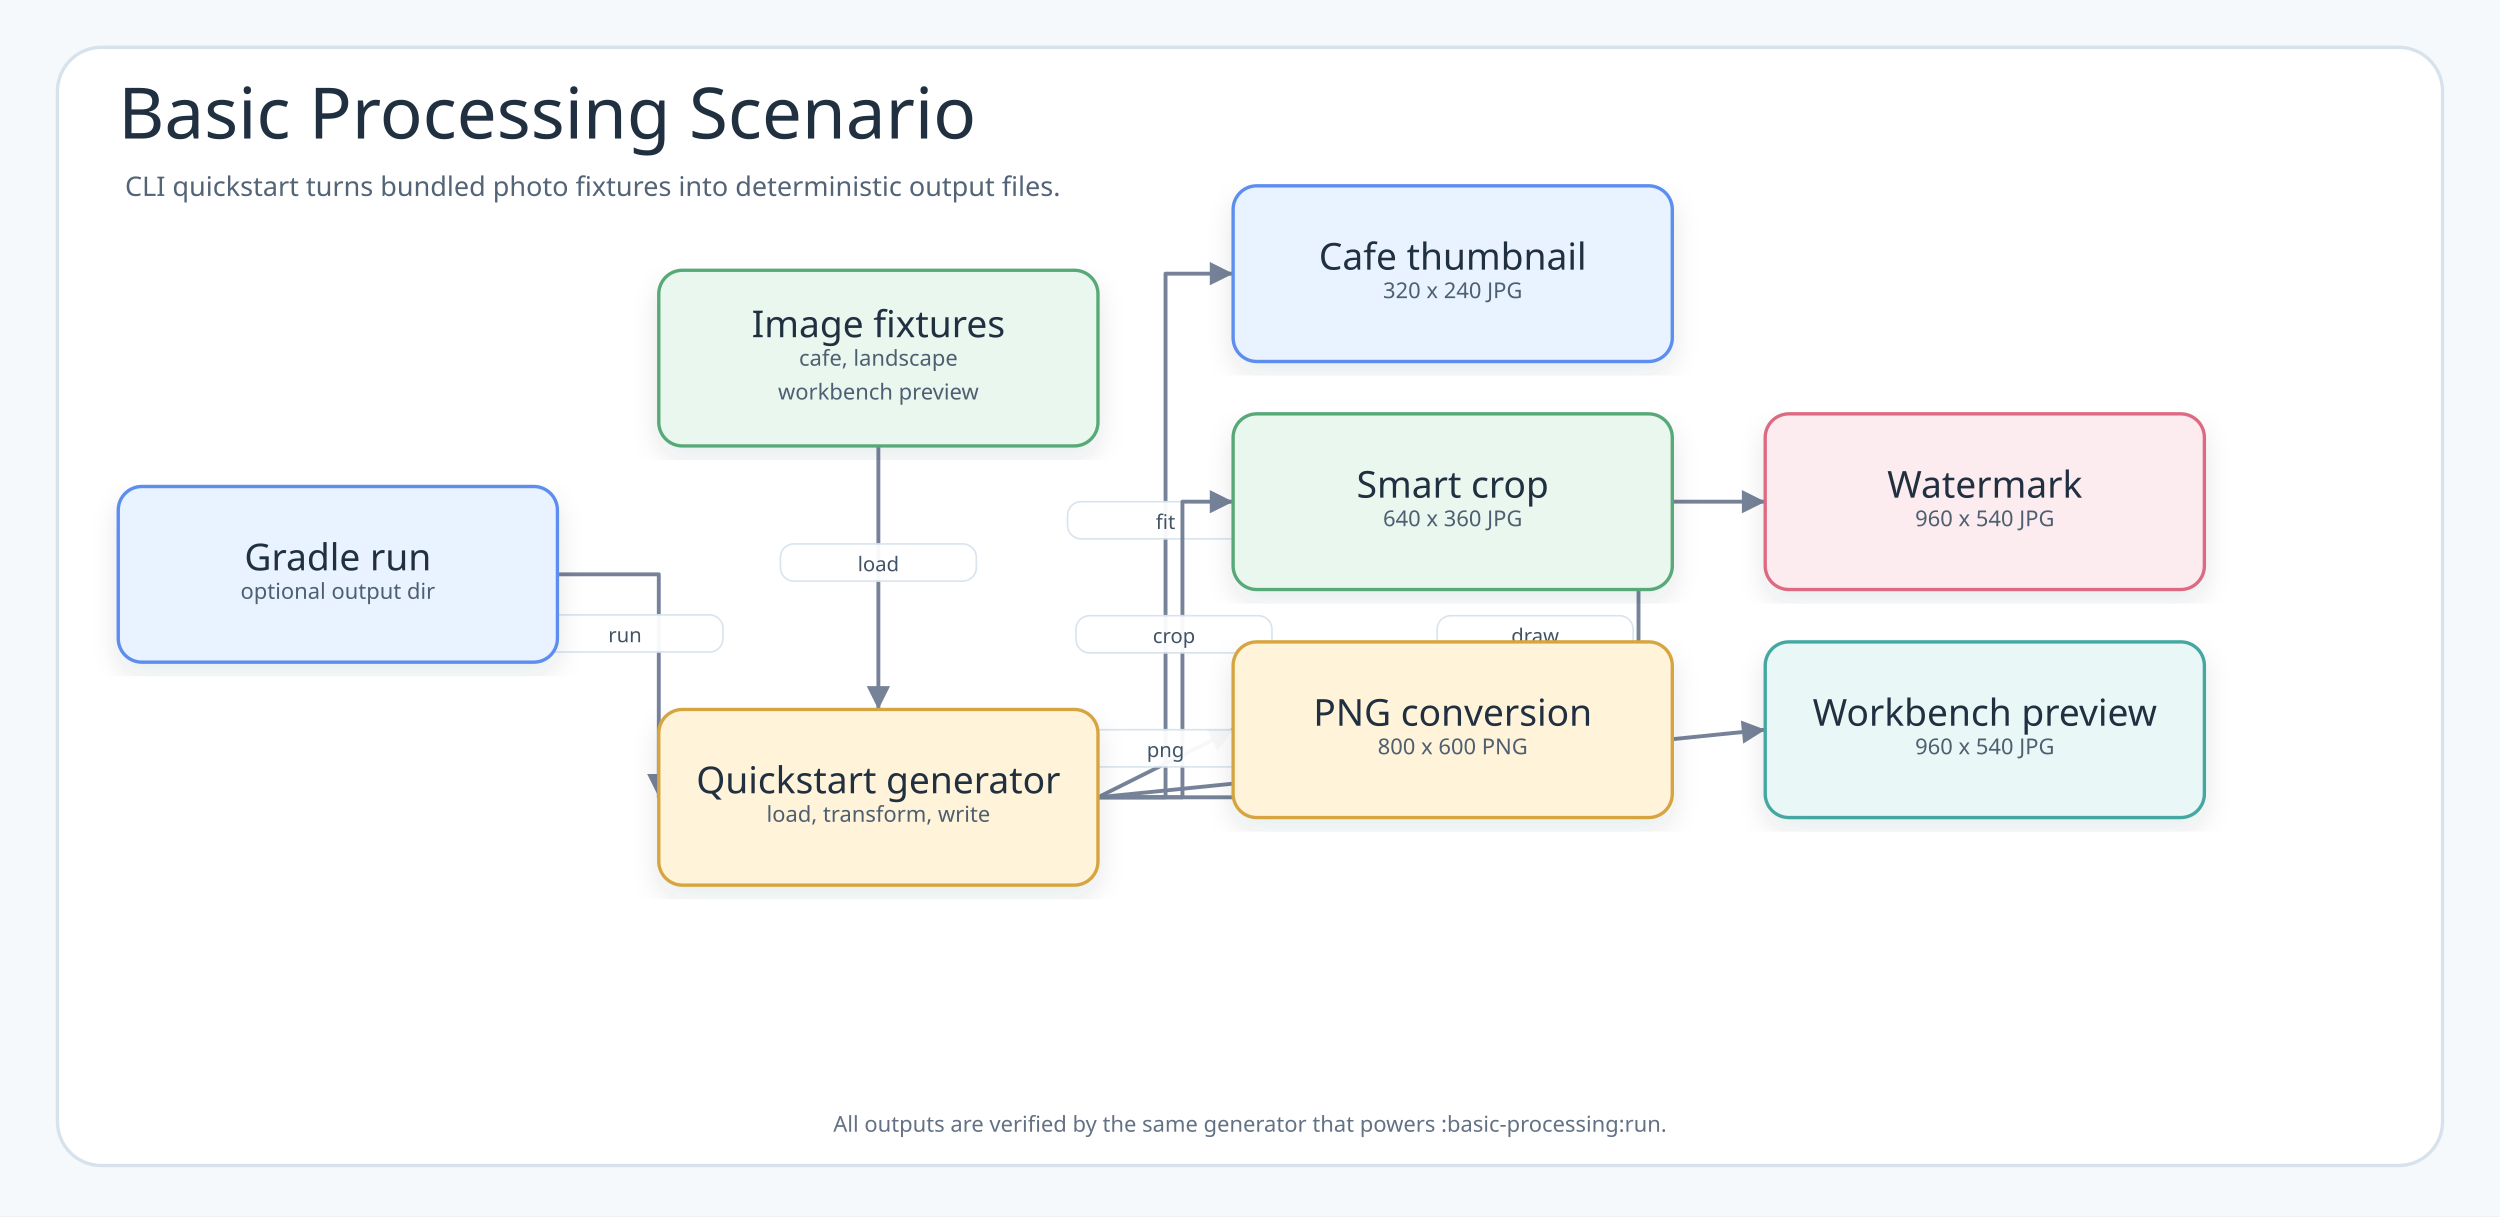
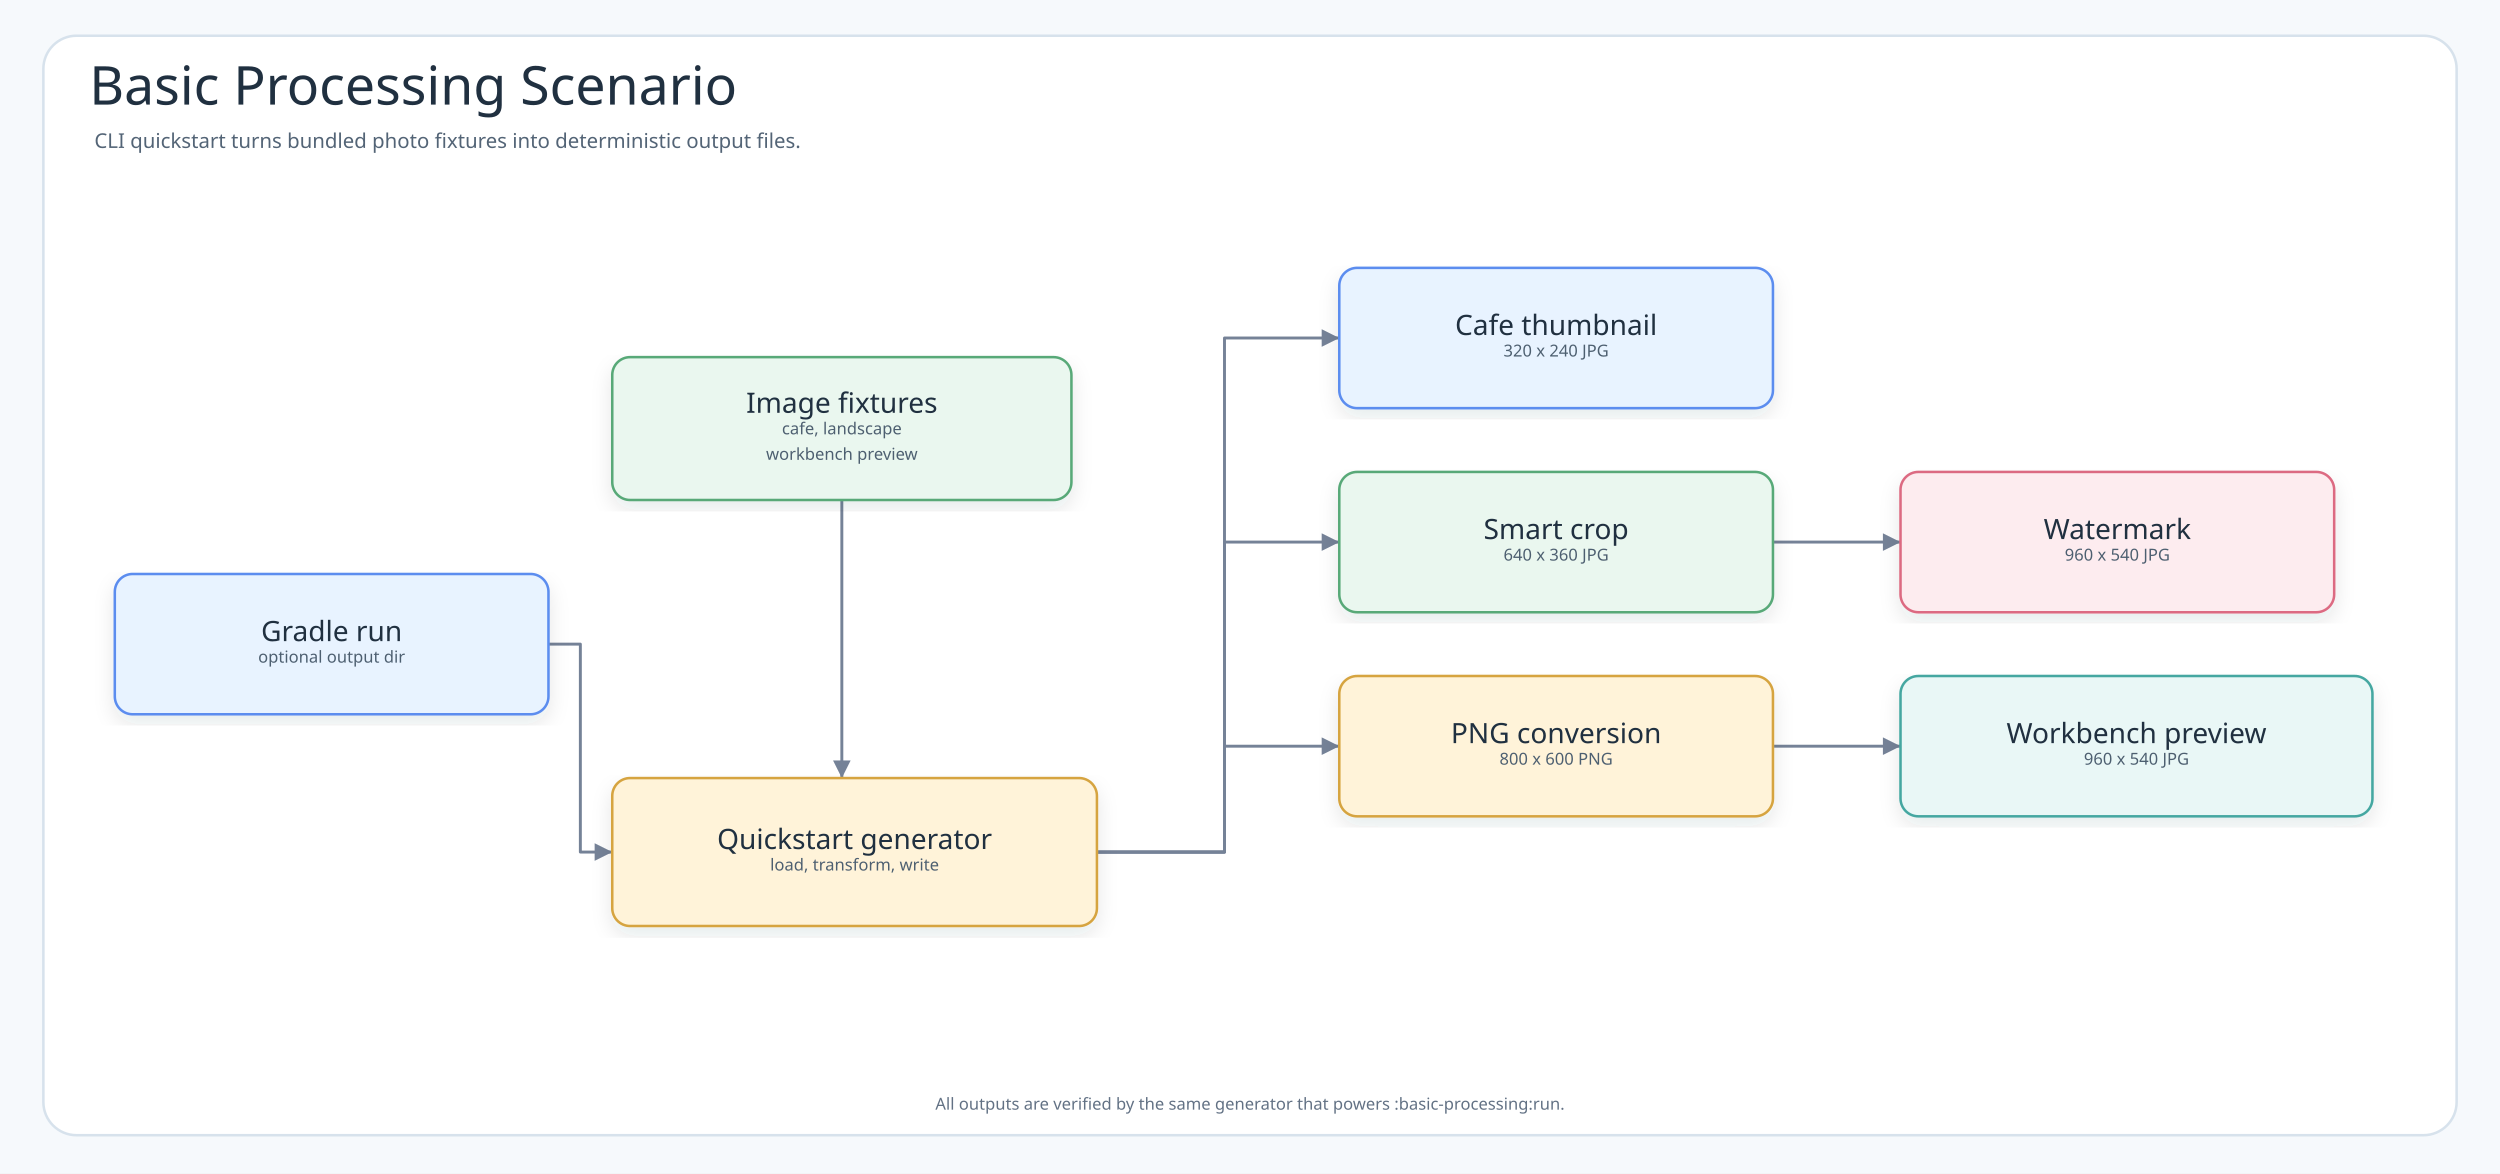
- <svg xmlns="http://www.w3.org/2000/svg" width="1480" height="720" viewBox="0 0 1480 720" role="img" aria-label="Basic Processing Scenario">
+ <svg xmlns="http://www.w3.org/2000/svg" width="1960" height="920" viewBox="0 0 1960 920" role="img" aria-label="Basic Processing Scenario">
  <defs>
    <filter id="shadow" x="-8%" y="-8%" width="116%" height="116%">
      <feDropShadow dx="0" dy="7" stdDeviation="8" flood-color="#203040" flood-opacity="0.10" />
    </filter>
    <marker id="arrow" markerWidth="8" markerHeight="8" refX="7" refY="4" orient="auto" markerUnits="strokeWidth">
      <path d="M 1 1 L 7 4 L 1 7 Z" fill="#758297" />
    </marker>
    <style>
    .canvas{fill:#F6F9FC}
    .frame{fill:#FFFFFF;stroke:#D7E2EC;stroke-width:2}
    .title{font-family:"Architects Daughter";font-size:42px;fill:#203040;font-weight:400}
    .subtitle{font-family:"Comic Mono";font-size:16px;fill:#536476;font-weight:400}
    .node-title{font-family:"Architects Daughter";font-size:22px;fill:#203040;font-weight:400}
    .node-detail{font-family:"Comic Mono";font-size:13px;fill:#4D5F70;font-weight:400}
    .panel-title{font-family:"Architects Daughter";font-size:24px;fill:#203040;font-weight:400}
    .layer{fill:#F3F7FB;stroke:#D7E2EC;stroke-width:2}
    .layer-title{font-family:"Architects Daughter";font-size:26px;fill:#22344A;font-weight:400}
    .label{font-family:"Comic Mono";font-size:12px;fill:#405366;font-weight:400}
    .footer{font-family:"Comic Mono";font-size:13px;fill:#627184;font-weight:400}
    .footer-pill{fill:#FFFFFF;stroke:#D7E2EC;stroke-width:1}
    .card{filter:url(#shadow);stroke-width:2}
    .edge{stroke:#758297;stroke-width:2.3;fill:none;marker-end:url(#arrow);stroke-linecap:round;stroke-linejoin:round}
    .edge-dashed{stroke:#758297;stroke-width:2.2;fill:none;marker-end:url(#arrow);stroke-linecap:round;stroke-linejoin:round;stroke-dasharray:7 6}
    .lifeline{stroke:#9AA8B8;stroke-width:1.7;stroke-dasharray:7 7}
  </style>
  </defs>
-   <rect class="canvas" width="1480" height="720" />
-   <rect class="frame" x="34" y="28" width="1412" height="662" rx="26" />
+   <rect class="canvas" width="1960" height="920" />
+   <rect class="frame" x="34" y="28" width="1892" height="862" rx="26" />
  <text class="title" x="70" y="82">Basic Processing Scenario</text>
  <text class="subtitle" x="74" y="116">CLI quickstart turns bundled photo fixtures into deterministic output files.</text>
-   <g id="edges">
-     <path class="edge" d="M 330 340 L 390 340 L 390 472" stroke="#758297" />
-     <rect x="312.0" y="364.0" width="116" height="22" rx="8" fill="#FFFFFF" stroke="#D7E2EC" opacity="0.94" />
-     <text class="label" x="370.0" y="376.0" text-anchor="middle" dominant-baseline="middle">run</text>
-     <path class="edge" d="M 520 264 L 520 420" stroke="#758297" />
-     <rect x="462.0" y="322.0" width="116" height="22" rx="8" fill="#FFFFFF" stroke="#D7E2EC" opacity="0.94" />
-     <text class="label" x="520.0" y="334.0" text-anchor="middle" dominant-baseline="middle">load</text>
-     <path class="edge" d="M 650 472 L 690 472 L 690 162 L 730 162" stroke="#758297" />
-     <rect x="632.0" y="297.0" width="116" height="22" rx="8" fill="#FFFFFF" stroke="#D7E2EC" opacity="0.94" />
-     <text class="label" x="690.0" y="309.0" text-anchor="middle" dominant-baseline="middle">fit</text>
-     <path class="edge" d="M 650 472 L 700 472 L 700 297 L 730 297" stroke="#758297" />
-     <rect x="637.0" y="364.5" width="116" height="22" rx="8" fill="#FFFFFF" stroke="#D7E2EC" opacity="0.94" />
-     <text class="label" x="695.0" y="376.5" text-anchor="middle" dominant-baseline="middle">crop</text>
-     <path class="edge" d="M 650 472 L 730 432" stroke="#758297" />
-     <rect x="632.0" y="432.0" width="116" height="22" rx="8" fill="#FFFFFF" stroke="#D7E2EC" opacity="0.94" />
-     <text class="label" x="690.0" y="444.0" text-anchor="middle" dominant-baseline="middle">png</text>
-     <path class="edge" d="M 650 472 L 970 472 L 970 297 L 1045 297" stroke="#758297" />
-     <rect x="850.8" y="364.5" width="116" height="22" rx="8" fill="#FFFFFF" stroke="#D7E2EC" opacity="0.94" />
-     <text class="label" x="908.8" y="376.5" text-anchor="middle" dominant-baseline="middle">draw</text>
-     <path class="edge" d="M 650 472 L 1045 432" stroke="#758297" />
-     <rect x="789.5" y="432.0" width="116" height="22" rx="8" fill="#FFFFFF" stroke="#D7E2EC" opacity="0.94" />
-     <text class="label" x="847.5" y="444.0" text-anchor="middle" dominant-baseline="middle">reuse</text>
+   <g id="edges" transform="translate(0 70)">
+     <path class="edge" d="M 430 435 L 455 435 L 455 598 L 480 598" stroke="#758297" />
+     <path class="edge" d="M 660 322 L 660 540" stroke="#758297" />
+     <path class="edge" d="M 860 598 L 960 598 L 960 195 L 1050 195" stroke="#758297" />
+     <path class="edge" d="M 860 598 L 960 598 L 960 355 L 1050 355" stroke="#758297" />
+     <path class="edge" d="M 860 598 L 960 598 L 960 515 L 1050 515" stroke="#758297" />
+     <path class="edge" d="M 1390 355 L 1490 355" stroke="#758297" />
+     <path class="edge" d="M 1390 515 L 1490 515" stroke="#758297" />
  </g>
-   <g id="nodes">
+   <g id="nodes" transform="translate(0 70)">
    <g id="run">
-       <rect class="card" x="70" y="288" width="260" height="104" rx="14" fill="#E8F3FF" stroke="#5B8DEF" />
-       <text class="node-title" x="200" y="330.0" text-anchor="middle" dominant-baseline="middle">Gradle run</text>
-       <text class="node-detail" x="200" y="350.0" text-anchor="middle" dominant-baseline="middle">optional output dir</text>
+       <rect class="card" x="90" y="380" width="340" height="110" rx="14" fill="#E8F3FF" stroke="#5B8DEF" />
+       <text class="node-title" x="260" y="425.0" text-anchor="middle" dominant-baseline="middle">Gradle run</text>
+       <text class="node-detail" x="260" y="445.0" text-anchor="middle" dominant-baseline="middle">optional output dir</text>
    </g>
    <g id="fixtures">
-       <rect class="card" x="390" y="160" width="260" height="104" rx="14" fill="#EAF7EF" stroke="#58A978" />
-       <text class="node-title" x="520" y="192.0" text-anchor="middle" dominant-baseline="middle">Image fixtures</text>
-       <text class="node-detail" x="520" y="212.0" text-anchor="middle" dominant-baseline="middle">cafe, landscape</text>
-       <text class="node-detail" x="520" y="232.0" text-anchor="middle" dominant-baseline="middle">workbench preview</text>
+       <rect class="card" x="480" y="210" width="360" height="112" rx="14" fill="#EAF7EF" stroke="#58A978" />
+       <text class="node-title" x="660" y="246.0" text-anchor="middle" dominant-baseline="middle">Image fixtures</text>
+       <text class="node-detail" x="660" y="266.0" text-anchor="middle" dominant-baseline="middle">cafe, landscape</text>
+       <text class="node-detail" x="660" y="286.0" text-anchor="middle" dominant-baseline="middle">workbench preview</text>
    </g>
    <g id="generator">
-       <rect class="card" x="390" y="420" width="260" height="104" rx="14" fill="#FFF3D9" stroke="#D6A441" />
-       <text class="node-title" x="520" y="462.0" text-anchor="middle" dominant-baseline="middle">Quickstart generator</text>
-       <text class="node-detail" x="520" y="482.0" text-anchor="middle" dominant-baseline="middle">load, transform, write</text>
+       <rect class="card" x="480" y="540" width="380" height="116" rx="14" fill="#FFF3D9" stroke="#D6A441" />
+       <text class="node-title" x="670" y="588.0" text-anchor="middle" dominant-baseline="middle">Quickstart generator</text>
+       <text class="node-detail" x="670" y="608.0" text-anchor="middle" dominant-baseline="middle">load, transform, write</text>
    </g>
    <g id="thumb">
-       <rect class="card" x="730" y="110" width="260" height="104" rx="14" fill="#E8F3FF" stroke="#5B8DEF" />
-       <text class="node-title" x="860" y="152.0" text-anchor="middle" dominant-baseline="middle">Cafe thumbnail</text>
-       <text class="node-detail" x="860" y="172.0" text-anchor="middle" dominant-baseline="middle">320 x 240 JPG</text>
+       <rect class="card" x="1050" y="140" width="340" height="110" rx="14" fill="#E8F3FF" stroke="#5B8DEF" />
+       <text class="node-title" x="1220" y="185.0" text-anchor="middle" dominant-baseline="middle">Cafe thumbnail</text>
+       <text class="node-detail" x="1220" y="205.0" text-anchor="middle" dominant-baseline="middle">320 x 240 JPG</text>
    </g>
    <g id="crop">
-       <rect class="card" x="730" y="245" width="260" height="104" rx="14" fill="#EAF7EF" stroke="#58A978" />
-       <text class="node-title" x="860" y="287.0" text-anchor="middle" dominant-baseline="middle">Smart crop</text>
-       <text class="node-detail" x="860" y="307.0" text-anchor="middle" dominant-baseline="middle">640 x 360 JPG</text>
+       <rect class="card" x="1050" y="300" width="340" height="110" rx="14" fill="#EAF7EF" stroke="#58A978" />
+       <text class="node-title" x="1220" y="345.0" text-anchor="middle" dominant-baseline="middle">Smart crop</text>
+       <text class="node-detail" x="1220" y="365.0" text-anchor="middle" dominant-baseline="middle">640 x 360 JPG</text>
    </g>
    <g id="convert">
-       <rect class="card" x="730" y="380" width="260" height="104" rx="14" fill="#FFF3D9" stroke="#D6A441" />
-       <text class="node-title" x="860" y="422.0" text-anchor="middle" dominant-baseline="middle">PNG conversion</text>
-       <text class="node-detail" x="860" y="442.0" text-anchor="middle" dominant-baseline="middle">800 x 600 PNG</text>
+       <rect class="card" x="1050" y="460" width="340" height="110" rx="14" fill="#FFF3D9" stroke="#D6A441" />
+       <text class="node-title" x="1220" y="505.0" text-anchor="middle" dominant-baseline="middle">PNG conversion</text>
+       <text class="node-detail" x="1220" y="525.0" text-anchor="middle" dominant-baseline="middle">800 x 600 PNG</text>
    </g>
    <g id="watermark">
-       <rect class="card" x="1045" y="245" width="260" height="104" rx="14" fill="#FDECEF" stroke="#DC6B82" />
-       <text class="node-title" x="1175" y="287.0" text-anchor="middle" dominant-baseline="middle">Watermark</text>
-       <text class="node-detail" x="1175" y="307.0" text-anchor="middle" dominant-baseline="middle">960 x 540 JPG</text>
+       <rect class="card" x="1490" y="300" width="340" height="110" rx="14" fill="#FDECEF" stroke="#DC6B82" />
+       <text class="node-title" x="1660" y="345.0" text-anchor="middle" dominant-baseline="middle">Watermark</text>
+       <text class="node-detail" x="1660" y="365.0" text-anchor="middle" dominant-baseline="middle">960 x 540 JPG</text>
    </g>
    <g id="preview">
-       <rect class="card" x="1045" y="380" width="260" height="104" rx="14" fill="#E9F7F6" stroke="#45A7A1" />
-       <text class="node-title" x="1175" y="422.0" text-anchor="middle" dominant-baseline="middle">Workbench preview</text>
-       <text class="node-detail" x="1175" y="442.0" text-anchor="middle" dominant-baseline="middle">960 x 540 JPG</text>
+       <rect class="card" x="1490" y="460" width="370" height="110" rx="14" fill="#E9F7F6" stroke="#45A7A1" />
+       <text class="node-title" x="1675" y="505.0" text-anchor="middle" dominant-baseline="middle">Workbench preview</text>
+       <text class="node-detail" x="1675" y="525.0" text-anchor="middle" dominant-baseline="middle">960 x 540 JPG</text>
    </g>
  </g>
-   <text class="footer" x="740.0" y="670" text-anchor="middle">All outputs are verified by the same generator that powers :basic-processing:run.</text>
+   <text class="footer" x="980.0" y="870" text-anchor="middle">All outputs are verified by the same generator that powers :basic-processing:run.</text>
</svg>
